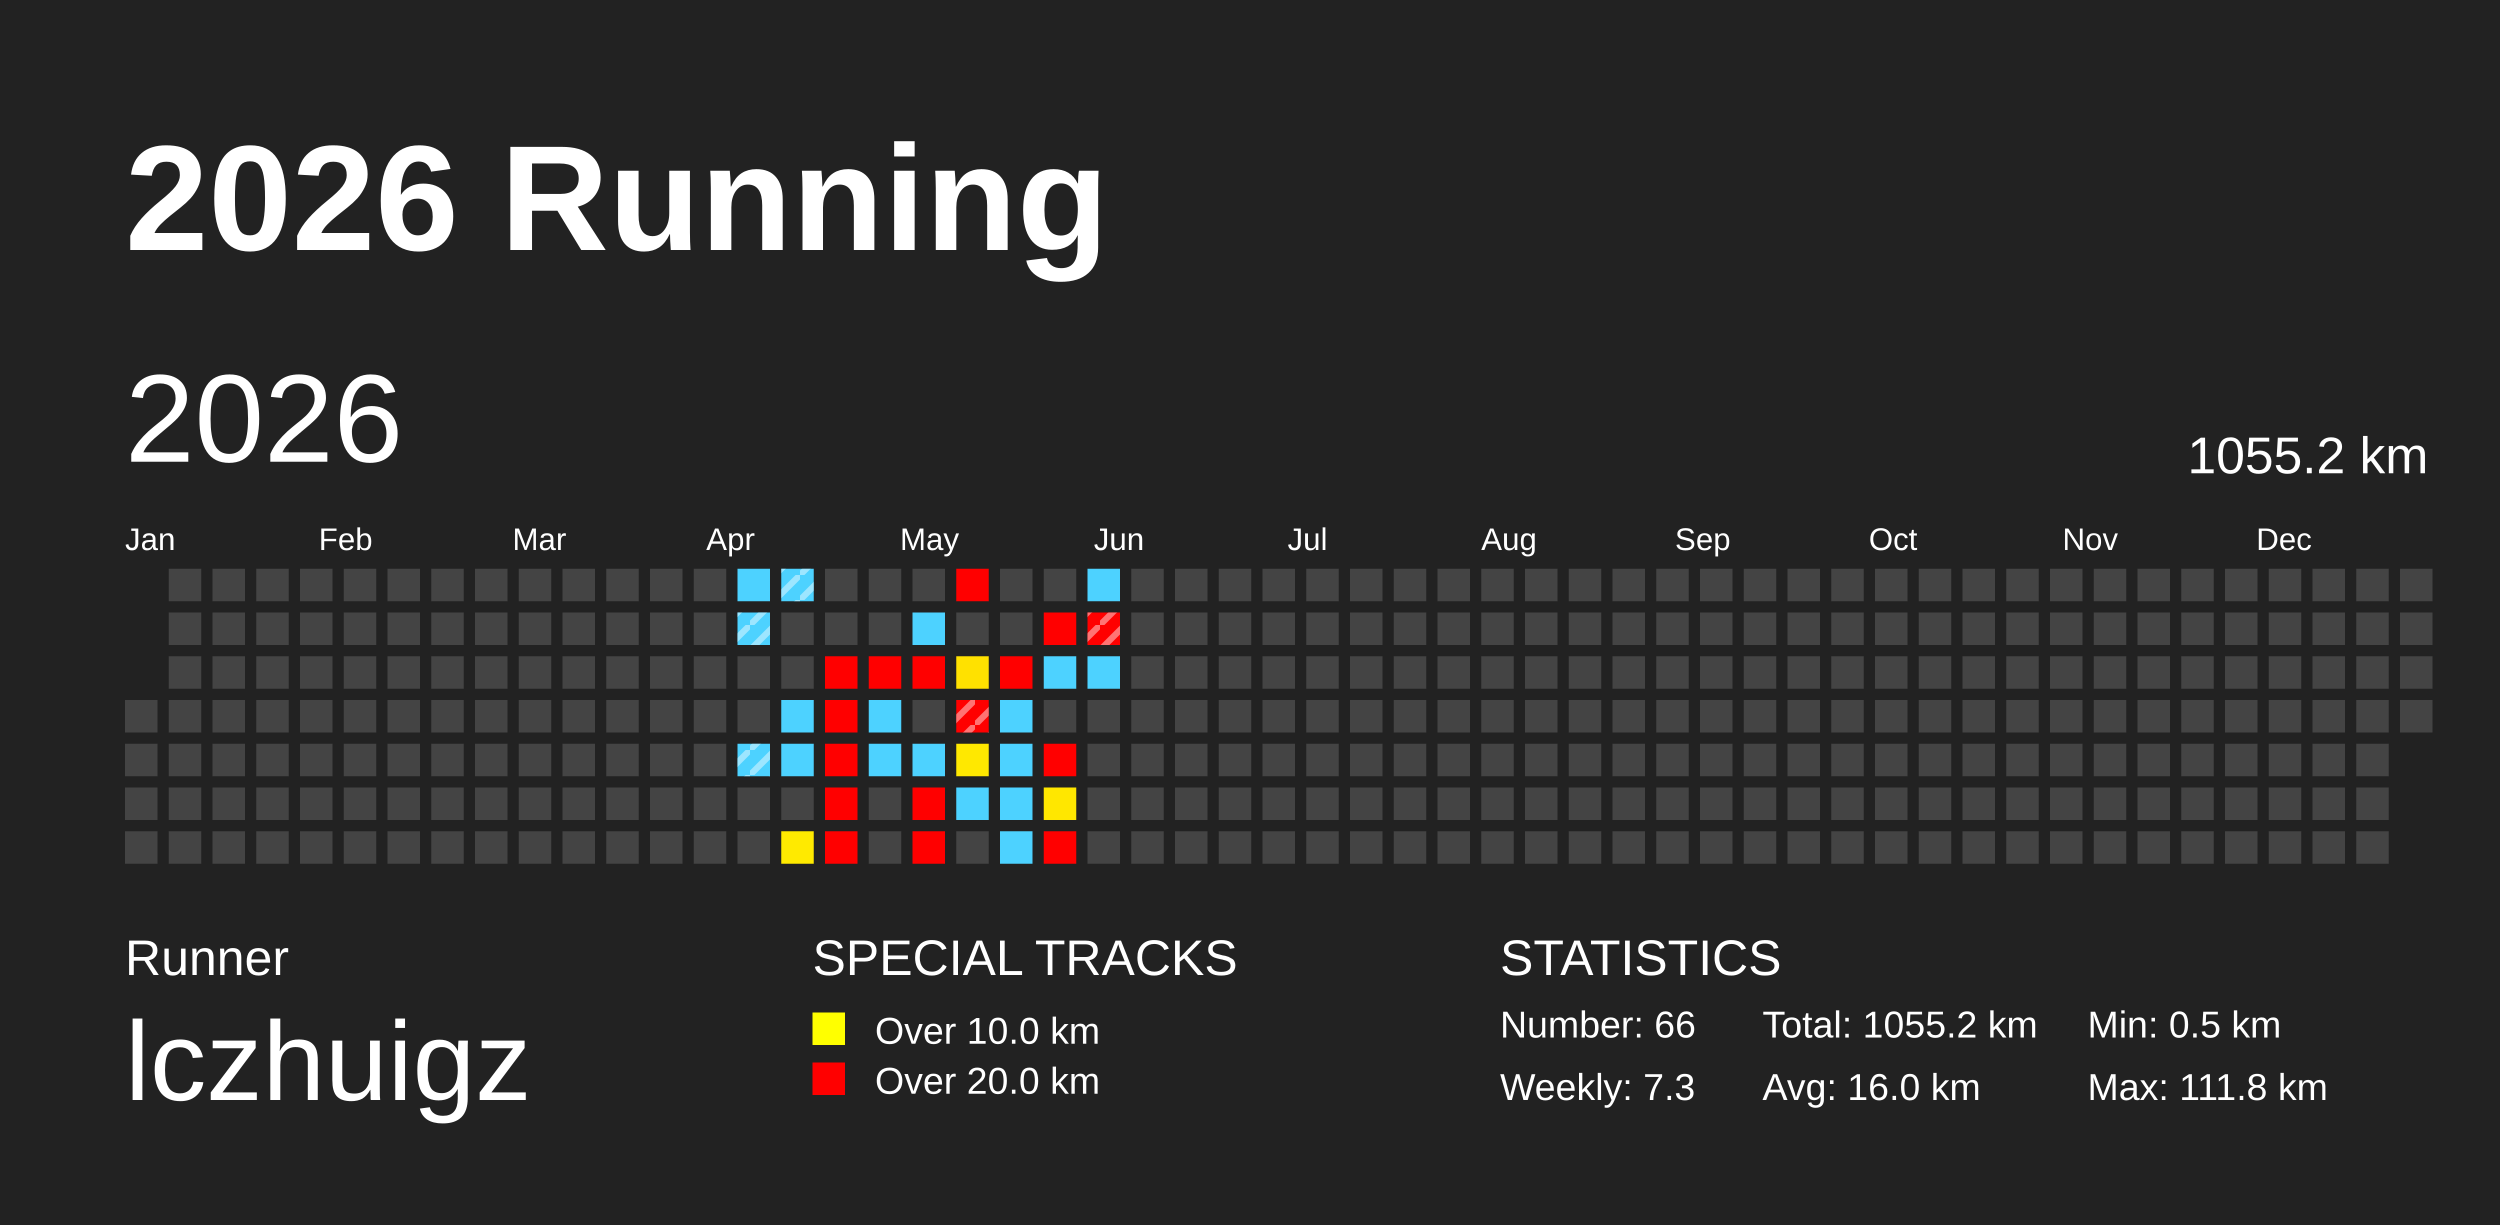
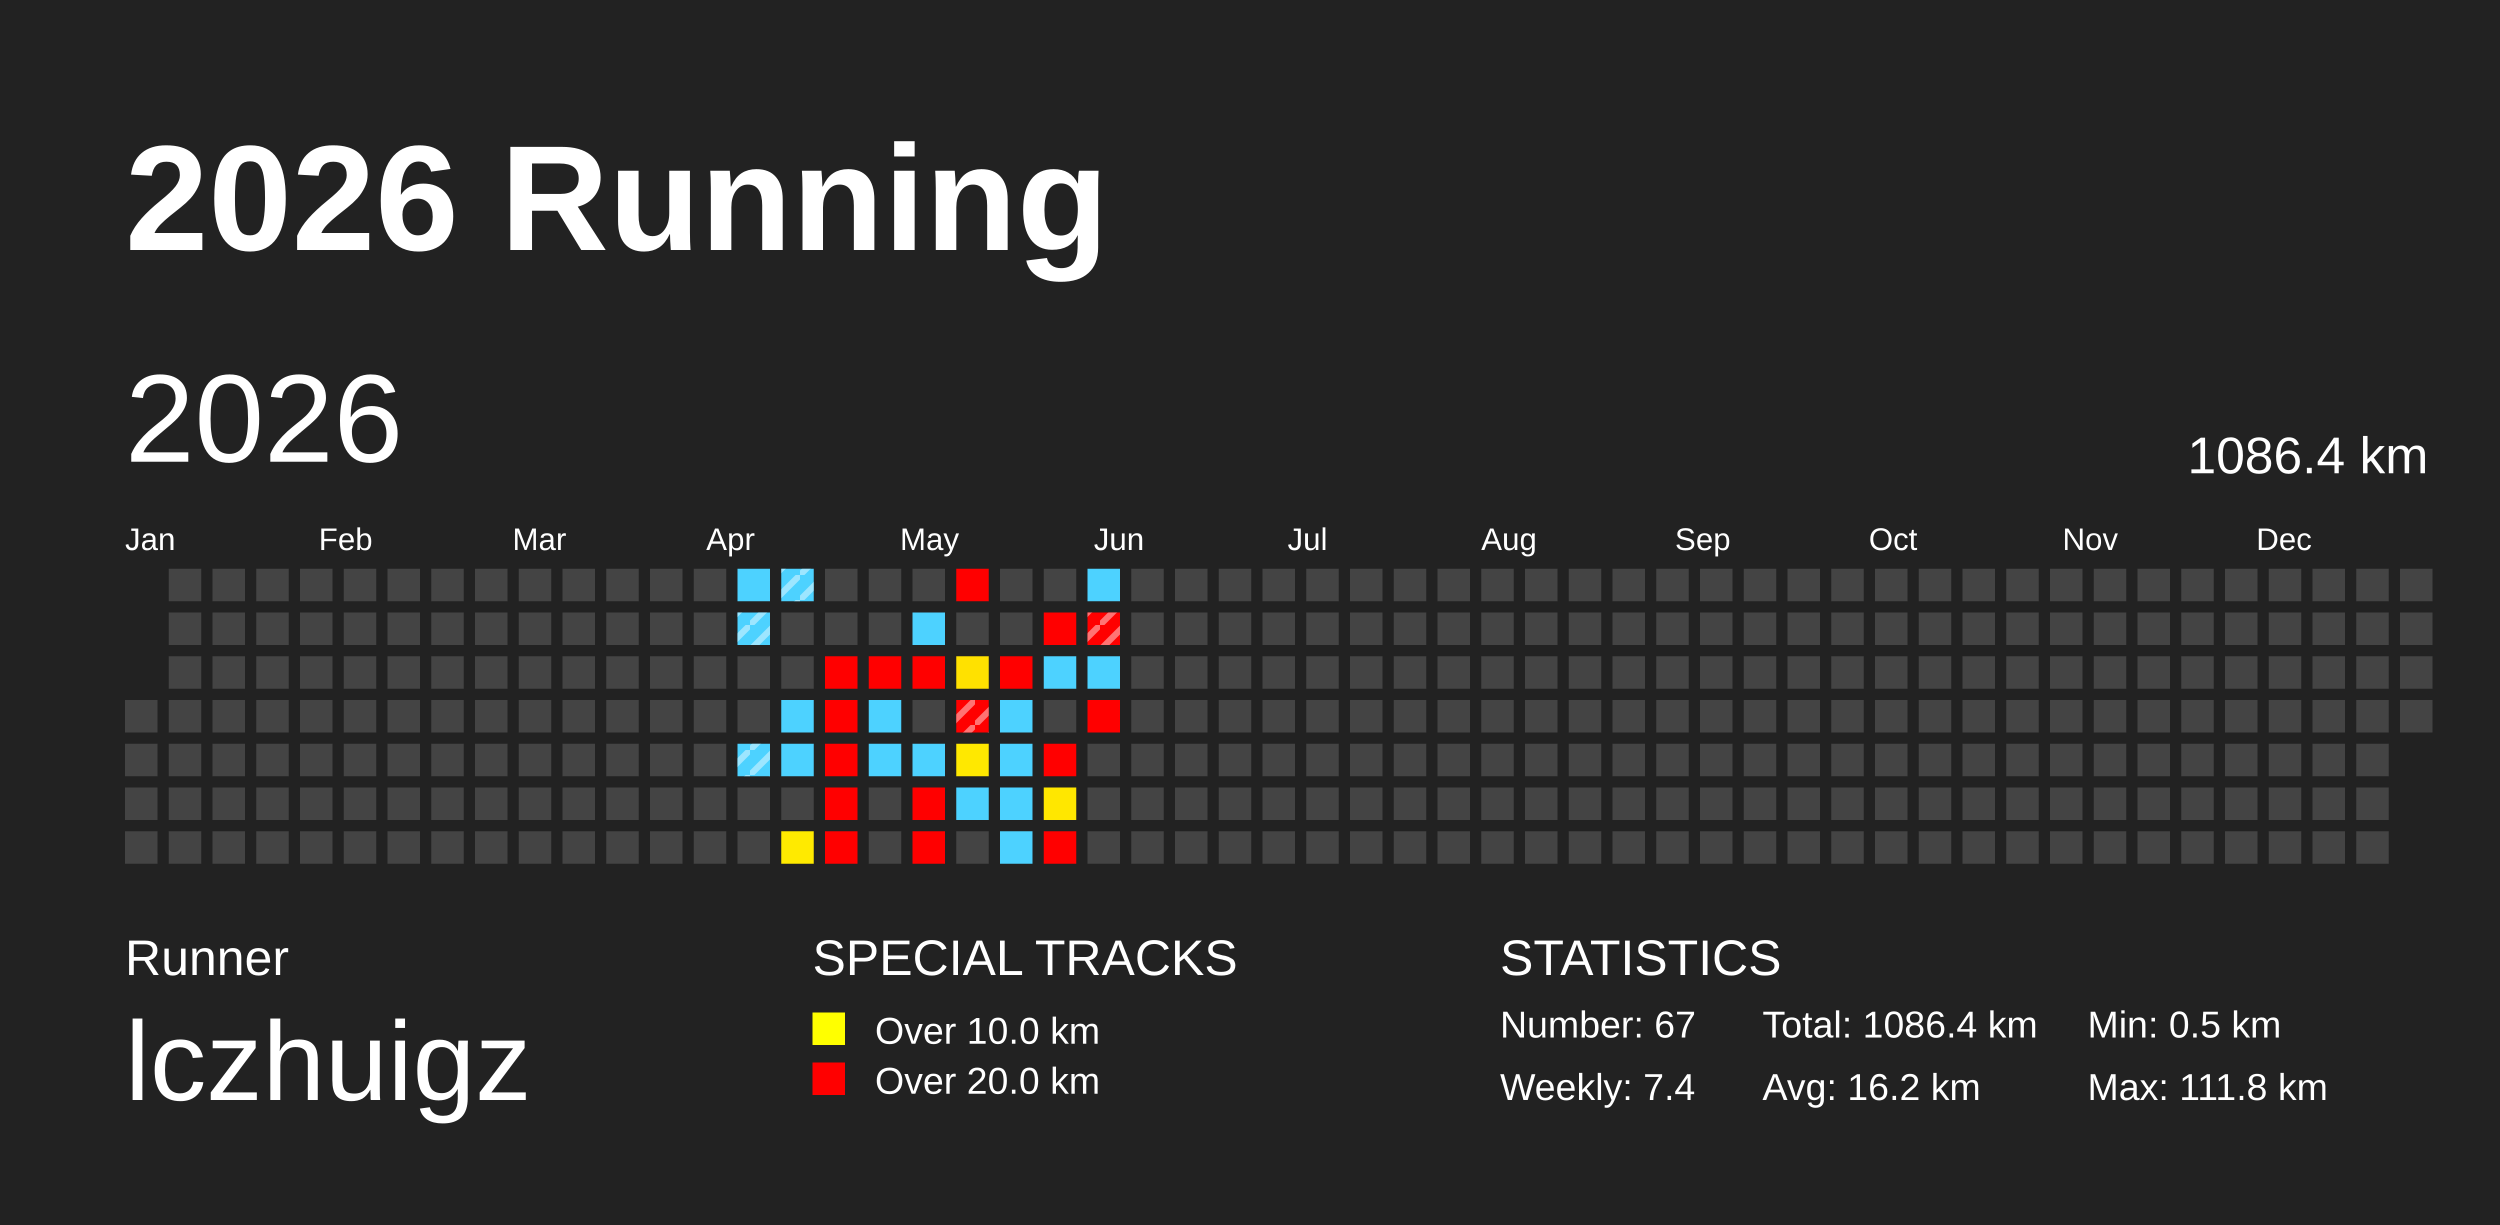
<svg xmlns="http://www.w3.org/2000/svg" baseProfile="full" height="98mm" version="1.1" viewBox="0,0,200,98" width="200mm">
  <defs>
    <pattern height="2" id="indoor-stripe" patternUnits="userSpaceOnUse" width="2">
      <line stroke="white" stroke-opacity="0.45" stroke-width="0.5" x1="0" x2="2" y1="2" y2="0" />
    </pattern>
  </defs>
  <rect fill="#222222" height="98" width="200" x="0" y="0" />
  <text fill="#FFFFFF" style="font-size:12px; font-family:Arial; font-weight:bold;" x="10" y="20">2026 Running</text>
  <text fill="#FFFFFF" style="font-size:4px; font-family:Arial" x="10" y="78">Runner</text>
  <text fill="#FFFFFF" style="font-size:9px; font-family:Arial" x="10" y="88">lczhuigz</text>
  <text fill="#FFFFFF" style="font-size:4px; font-family:Arial" x="65" y="78">SPECIAL TRACKS</text>
  <rect fill="yellow" height="2.6" width="2.6" x="65" y="81" />
  <text fill="#FFFFFF" style="font-size:3px; font-family:Arial" x="70" y="83.5">Over 10.0 km</text>
  <rect fill="red" height="2.6" width="2.6" x="65" y="85" />
  <text fill="#FFFFFF" style="font-size:3px; font-family:Arial" x="70" y="87.5">Over 20.0 km</text>
  <text fill="#FFFFFF" style="font-size:4px; font-family:Arial" x="120" y="78">STATISTICS</text>
-   <text fill="#FFFFFF" style="font-size:3px; font-family:Arial" x="120" y="83">Number: 66</text>
-   <text fill="#FFFFFF" style="font-size:3px; font-family:Arial" x="120" y="88">Weekly: 7.3</text>
-   <text fill="#FFFFFF" style="font-size:3px; font-family:Arial" x="141" y="83">Total: 1055.2 km</text>
-   <text fill="#FFFFFF" style="font-size:3px; font-family:Arial" x="141" y="88">Avg: 16.0 km</text>
+   <text fill="#FFFFFF" style="font-size:3px; font-family:Arial" x="120" y="83">Number: 67</text>
+   <text fill="#FFFFFF" style="font-size:3px; font-family:Arial" x="120" y="88">Weekly: 7.4</text>
+   <text fill="#FFFFFF" style="font-size:3px; font-family:Arial" x="141" y="83">Total: 1086.4 km</text>
+   <text fill="#FFFFFF" style="font-size:3px; font-family:Arial" x="141" y="88">Avg: 16.2 km</text>
  <text fill="#FFFFFF" style="font-size:3px; font-family:Arial" x="167" y="83">Min: 0.5 km</text>
  <text fill="#FFFFFF" style="font-size:3px; font-family:Arial" x="167" y="88">Max: 111.8 km</text>
  <text dominant-baseline="hanging" fill="#FFFFFF" style="font-size:10.0px; font-family:Arial;" x="10" y="30">2026</text>
-   <text dominant-baseline="hanging" fill="#FFFFFF" style="font-size:4.125px; font-family:Arial;" x="175" y="35">1055.2 km</text>
+   <text dominant-baseline="hanging" fill="#FFFFFF" style="font-size:4.125px; font-family:Arial;" x="175" y="35">1086.4 km</text>
  <text fill="#FFFFFF" style="font-size:2.5px; font-family:Arial" x="10.0" y="44">Jan</text>
  <text fill="#FFFFFF" style="font-size:2.5px; font-family:Arial" x="25.5" y="44">Feb</text>
  <text fill="#FFFFFF" style="font-size:2.5px; font-family:Arial" x="41.0" y="44">Mar</text>
  <text fill="#FFFFFF" style="font-size:2.5px; font-family:Arial" x="56.5" y="44">Apr</text>
  <text fill="#FFFFFF" style="font-size:2.5px; font-family:Arial" x="72.0" y="44">May</text>
  <text fill="#FFFFFF" style="font-size:2.5px; font-family:Arial" x="87.5" y="44">Jun</text>
  <text fill="#FFFFFF" style="font-size:2.5px; font-family:Arial" x="103.0" y="44">Jul</text>
  <text fill="#FFFFFF" style="font-size:2.5px; font-family:Arial" x="118.5" y="44">Aug</text>
  <text fill="#FFFFFF" style="font-size:2.5px; font-family:Arial" x="134.0" y="44">Sep</text>
  <text fill="#FFFFFF" style="font-size:2.5px; font-family:Arial" x="149.5" y="44">Oct</text>
  <text fill="#FFFFFF" style="font-size:2.5px; font-family:Arial" x="165.0" y="44">Nov</text>
  <text fill="#FFFFFF" style="font-size:2.5px; font-family:Arial" x="180.5" y="44">Dec</text>
  <rect fill="#444444" height="2.6" width="2.6" x="10.0" y="56.0" />
  <rect fill="#444444" height="2.6" width="2.6" x="10.0" y="59.5" />
  <rect fill="#444444" height="2.6" width="2.6" x="10.0" y="63.0" />
  <rect fill="#444444" height="2.6" width="2.6" x="10.0" y="66.5" />
  <rect fill="#444444" height="2.6" width="2.6" x="13.5" y="45.5" />
  <rect fill="#444444" height="2.6" width="2.6" x="13.5" y="49.0" />
  <rect fill="#444444" height="2.6" width="2.6" x="13.5" y="52.5" />
  <rect fill="#444444" height="2.6" width="2.6" x="13.5" y="56.0" />
  <rect fill="#444444" height="2.6" width="2.6" x="13.5" y="59.5" />
  <rect fill="#444444" height="2.6" width="2.6" x="13.5" y="63.0" />
  <rect fill="#444444" height="2.6" width="2.6" x="13.5" y="66.5" />
  <rect fill="#444444" height="2.6" width="2.6" x="17.0" y="45.5" />
  <rect fill="#444444" height="2.6" width="2.6" x="17.0" y="49.0" />
  <rect fill="#444444" height="2.6" width="2.6" x="17.0" y="52.5" />
  <rect fill="#444444" height="2.6" width="2.6" x="17.0" y="56.0" />
  <rect fill="#444444" height="2.6" width="2.6" x="17.0" y="59.5" />
  <rect fill="#444444" height="2.6" width="2.6" x="17.0" y="63.0" />
  <rect fill="#444444" height="2.6" width="2.6" x="17.0" y="66.5" />
  <rect fill="#444444" height="2.6" width="2.6" x="20.5" y="45.5" />
  <rect fill="#444444" height="2.6" width="2.6" x="20.5" y="49.0" />
  <rect fill="#444444" height="2.6" width="2.6" x="20.5" y="52.5" />
  <rect fill="#444444" height="2.6" width="2.6" x="20.5" y="56.0" />
  <rect fill="#444444" height="2.6" width="2.6" x="20.5" y="59.5" />
  <rect fill="#444444" height="2.6" width="2.6" x="20.5" y="63.0" />
  <rect fill="#444444" height="2.6" width="2.6" x="20.5" y="66.5" />
  <rect fill="#444444" height="2.6" width="2.6" x="24.0" y="45.5" />
  <rect fill="#444444" height="2.6" width="2.6" x="24.0" y="49.0" />
  <rect fill="#444444" height="2.6" width="2.6" x="24.0" y="52.5" />
  <rect fill="#444444" height="2.6" width="2.6" x="24.0" y="56.0" />
  <rect fill="#444444" height="2.6" width="2.6" x="24.0" y="59.5" />
  <rect fill="#444444" height="2.6" width="2.6" x="24.0" y="63.0" />
  <rect fill="#444444" height="2.6" width="2.6" x="24.0" y="66.5" />
  <rect fill="#444444" height="2.6" width="2.6" x="27.5" y="45.5" />
  <rect fill="#444444" height="2.6" width="2.6" x="27.5" y="49.0" />
  <rect fill="#444444" height="2.6" width="2.6" x="27.5" y="52.5" />
  <rect fill="#444444" height="2.6" width="2.6" x="27.5" y="56.0" />
  <rect fill="#444444" height="2.6" width="2.6" x="27.5" y="59.5" />
  <rect fill="#444444" height="2.6" width="2.6" x="27.5" y="63.0" />
  <rect fill="#444444" height="2.6" width="2.6" x="27.5" y="66.5" />
  <rect fill="#444444" height="2.6" width="2.6" x="31.0" y="45.5" />
  <rect fill="#444444" height="2.6" width="2.6" x="31.0" y="49.0" />
  <rect fill="#444444" height="2.6" width="2.6" x="31.0" y="52.5" />
  <rect fill="#444444" height="2.6" width="2.6" x="31.0" y="56.0" />
  <rect fill="#444444" height="2.6" width="2.6" x="31.0" y="59.5" />
  <rect fill="#444444" height="2.6" width="2.6" x="31.0" y="63.0" />
  <rect fill="#444444" height="2.6" width="2.6" x="31.0" y="66.5" />
  <rect fill="#444444" height="2.6" width="2.6" x="34.5" y="45.5" />
  <rect fill="#444444" height="2.6" width="2.6" x="34.5" y="49.0" />
  <rect fill="#444444" height="2.6" width="2.6" x="34.5" y="52.5" />
  <rect fill="#444444" height="2.6" width="2.6" x="34.5" y="56.0" />
  <rect fill="#444444" height="2.6" width="2.6" x="34.5" y="59.5" />
  <rect fill="#444444" height="2.6" width="2.6" x="34.5" y="63.0" />
  <rect fill="#444444" height="2.6" width="2.6" x="34.5" y="66.5" />
  <rect fill="#444444" height="2.6" width="2.6" x="38.0" y="45.5" />
  <rect fill="#444444" height="2.6" width="2.6" x="38.0" y="49.0" />
  <rect fill="#444444" height="2.6" width="2.6" x="38.0" y="52.5" />
  <rect fill="#444444" height="2.6" width="2.6" x="38.0" y="56.0" />
  <rect fill="#444444" height="2.6" width="2.6" x="38.0" y="59.5" />
  <rect fill="#444444" height="2.6" width="2.6" x="38.0" y="63.0" />
  <rect fill="#444444" height="2.6" width="2.6" x="38.0" y="66.5" />
  <rect fill="#444444" height="2.6" width="2.6" x="41.5" y="45.5" />
  <rect fill="#444444" height="2.6" width="2.6" x="41.5" y="49.0" />
  <rect fill="#444444" height="2.6" width="2.6" x="41.5" y="52.5" />
  <rect fill="#444444" height="2.6" width="2.6" x="41.5" y="56.0" />
  <rect fill="#444444" height="2.6" width="2.6" x="41.5" y="59.5" />
  <rect fill="#444444" height="2.6" width="2.6" x="41.5" y="63.0" />
  <rect fill="#444444" height="2.6" width="2.6" x="41.5" y="66.5" />
  <rect fill="#444444" height="2.6" width="2.6" x="45.0" y="45.5" />
  <rect fill="#444444" height="2.6" width="2.6" x="45.0" y="49.0" />
  <rect fill="#444444" height="2.6" width="2.6" x="45.0" y="52.5" />
  <rect fill="#444444" height="2.6" width="2.6" x="45.0" y="56.0" />
  <rect fill="#444444" height="2.6" width="2.6" x="45.0" y="59.5" />
  <rect fill="#444444" height="2.6" width="2.6" x="45.0" y="63.0" />
  <rect fill="#444444" height="2.6" width="2.6" x="45.0" y="66.5" />
  <rect fill="#444444" height="2.6" width="2.6" x="48.5" y="45.5" />
  <rect fill="#444444" height="2.6" width="2.6" x="48.5" y="49.0" />
  <rect fill="#444444" height="2.6" width="2.6" x="48.5" y="52.5" />
  <rect fill="#444444" height="2.6" width="2.6" x="48.5" y="56.0" />
  <rect fill="#444444" height="2.6" width="2.6" x="48.5" y="59.5" />
  <rect fill="#444444" height="2.6" width="2.6" x="48.5" y="63.0" />
  <rect fill="#444444" height="2.6" width="2.6" x="48.5" y="66.5" />
  <rect fill="#444444" height="2.6" width="2.6" x="52.0" y="45.5" />
  <rect fill="#444444" height="2.6" width="2.6" x="52.0" y="49.0" />
  <rect fill="#444444" height="2.6" width="2.6" x="52.0" y="52.5" />
  <rect fill="#444444" height="2.6" width="2.6" x="52.0" y="56.0" />
  <rect fill="#444444" height="2.6" width="2.6" x="52.0" y="59.5" />
  <rect fill="#444444" height="2.6" width="2.6" x="52.0" y="63.0" />
  <rect fill="#444444" height="2.6" width="2.6" x="52.0" y="66.5" />
  <rect fill="#444444" height="2.6" width="2.6" x="55.5" y="45.5" />
  <rect fill="#444444" height="2.6" width="2.6" x="55.5" y="49.0" />
  <rect fill="#444444" height="2.6" width="2.6" x="55.5" y="52.5" />
  <rect fill="#444444" height="2.6" width="2.6" x="55.5" y="56.0" />
  <rect fill="#444444" height="2.6" width="2.6" x="55.5" y="59.5" />
  <rect fill="#444444" height="2.6" width="2.6" x="55.5" y="63.0" />
  <rect fill="#444444" height="2.6" width="2.6" x="55.5" y="66.5" />
  <rect fill="#4dd2ff" height="2.6" width="2.6" x="59.0" y="45.5" />
  <rect fill="#4dd2ff" height="2.6" width="2.6" x="59.0" y="49.0" />
  <rect fill="url(#indoor-stripe)" height="2.6" style="pointer-events: none;" width="2.6" x="59.0" y="49.0" />
  <rect fill="#444444" height="2.6" width="2.6" x="59.0" y="52.5" />
  <rect fill="#444444" height="2.6" width="2.6" x="59.0" y="56.0" />
  <rect fill="#4dd2ff" height="2.6" width="2.6" x="59.0" y="59.5" />
  <rect fill="url(#indoor-stripe)" height="2.6" style="pointer-events: none;" width="2.6" x="59.0" y="59.5" />
  <rect fill="#444444" height="2.6" width="2.6" x="59.0" y="63.0" />
  <rect fill="#444444" height="2.6" width="2.6" x="59.0" y="66.5" />
  <rect fill="#4dd2ff" height="2.6" width="2.6" x="62.5" y="45.5" />
  <rect fill="url(#indoor-stripe)" height="2.6" style="pointer-events: none;" width="2.6" x="62.5" y="45.5" />
  <rect fill="#444444" height="2.6" width="2.6" x="62.5" y="49.0" />
  <rect fill="#444444" height="2.6" width="2.6" x="62.5" y="52.5" />
  <rect fill="#4dd2ff" height="2.6" width="2.6" x="62.5" y="56.0" />
  <rect fill="#4dd2ff" height="2.6" width="2.6" x="62.5" y="59.5" />
  <rect fill="#444444" height="2.6" width="2.6" x="62.5" y="63.0" />
  <rect fill="#ffea00" height="2.6" width="2.6" x="62.5" y="66.5" />
  <rect fill="#444444" height="2.6" width="2.6" x="66.0" y="45.5" />
  <rect fill="#444444" height="2.6" width="2.6" x="66.0" y="49.0" />
  <rect fill="red" height="2.6" width="2.6" x="66.0" y="52.5" />
  <rect fill="red" height="2.6" width="2.6" x="66.0" y="56.0" />
  <rect fill="red" height="2.6" width="2.6" x="66.0" y="59.5" />
  <rect fill="red" height="2.6" width="2.6" x="66.0" y="63.0" />
  <rect fill="red" height="2.6" width="2.6" x="66.0" y="66.5" />
  <rect fill="#444444" height="2.6" width="2.6" x="69.5" y="45.5" />
  <rect fill="#444444" height="2.6" width="2.6" x="69.5" y="49.0" />
  <rect fill="red" height="2.6" width="2.6" x="69.5" y="52.5" />
  <rect fill="#4dd2ff" height="2.6" width="2.6" x="69.5" y="56.0" />
  <rect fill="#4dd2ff" height="2.6" width="2.6" x="69.5" y="59.5" />
  <rect fill="#444444" height="2.6" width="2.6" x="69.5" y="63.0" />
  <rect fill="#444444" height="2.6" width="2.6" x="69.5" y="66.5" />
  <rect fill="#444444" height="2.6" width="2.6" x="73.0" y="45.5" />
  <rect fill="#4dd2ff" height="2.6" width="2.6" x="73.0" y="49.0" />
  <rect fill="red" height="2.6" width="2.6" x="73.0" y="52.5" />
  <rect fill="#444444" height="2.6" width="2.6" x="73.0" y="56.0" />
  <rect fill="#4dd2ff" height="2.6" width="2.6" x="73.0" y="59.5" />
  <rect fill="red" height="2.6" width="2.6" x="73.0" y="63.0" />
  <rect fill="red" height="2.6" width="2.6" x="73.0" y="66.5" />
  <rect fill="red" height="2.6" width="2.6" x="76.5" y="45.5" />
  <rect fill="#444444" height="2.6" width="2.6" x="76.5" y="49.0" />
  <rect fill="#ffe100" height="2.6" width="2.6" x="76.5" y="52.5" />
  <rect fill="red" height="2.6" width="2.6" x="76.5" y="56.0" />
  <rect fill="url(#indoor-stripe)" height="2.6" style="pointer-events: none;" width="2.6" x="76.5" y="56.0" />
  <rect fill="#ffe800" height="2.6" width="2.6" x="76.5" y="59.5" />
  <rect fill="#4dd2ff" height="2.6" width="2.6" x="76.5" y="63.0" />
  <rect fill="#444444" height="2.6" width="2.6" x="76.5" y="66.5" />
  <rect fill="#444444" height="2.6" width="2.6" x="80.0" y="45.5" />
  <rect fill="#444444" height="2.6" width="2.6" x="80.0" y="49.0" />
  <rect fill="red" height="2.6" width="2.6" x="80.0" y="52.5" />
  <rect fill="#4dd2ff" height="2.6" width="2.6" x="80.0" y="56.0" />
  <rect fill="#4dd2ff" height="2.6" width="2.6" x="80.0" y="59.5" />
  <rect fill="#4dd2ff" height="2.6" width="2.6" x="80.0" y="63.0" />
  <rect fill="#4dd2ff" height="2.6" width="2.6" x="80.0" y="66.5" />
  <rect fill="#444444" height="2.6" width="2.6" x="83.5" y="45.5" />
  <rect fill="red" height="2.6" width="2.6" x="83.5" y="49.0" />
  <rect fill="#4dd2ff" height="2.6" width="2.6" x="83.5" y="52.5" />
  <rect fill="#444444" height="2.6" width="2.6" x="83.5" y="56.0" />
  <rect fill="red" height="2.6" width="2.6" x="83.5" y="59.5" />
  <rect fill="#ffe700" height="2.6" width="2.6" x="83.5" y="63.0" />
  <rect fill="red" height="2.6" width="2.6" x="83.5" y="66.5" />
  <rect fill="#4dd2ff" height="2.6" width="2.6" x="87.0" y="45.5" />
  <rect fill="red" height="2.6" width="2.6" x="87.0" y="49.0" />
  <rect fill="url(#indoor-stripe)" height="2.6" style="pointer-events: none;" width="2.6" x="87.0" y="49.0" />
  <rect fill="#4dd2ff" height="2.6" width="2.6" x="87.0" y="52.5" />
-   <rect fill="#444444" height="2.6" width="2.6" x="87.0" y="56.0" />
+   <rect fill="red" height="2.6" width="2.6" x="87.0" y="56.0" />
  <rect fill="#444444" height="2.6" width="2.6" x="87.0" y="59.5" />
  <rect fill="#444444" height="2.6" width="2.6" x="87.0" y="63.0" />
  <rect fill="#444444" height="2.6" width="2.6" x="87.0" y="66.5" />
  <rect fill="#444444" height="2.6" width="2.6" x="90.5" y="45.5" />
  <rect fill="#444444" height="2.6" width="2.6" x="90.5" y="49.0" />
  <rect fill="#444444" height="2.6" width="2.6" x="90.5" y="52.5" />
  <rect fill="#444444" height="2.6" width="2.6" x="90.5" y="56.0" />
  <rect fill="#444444" height="2.6" width="2.6" x="90.5" y="59.5" />
  <rect fill="#444444" height="2.6" width="2.6" x="90.5" y="63.0" />
  <rect fill="#444444" height="2.6" width="2.6" x="90.5" y="66.5" />
  <rect fill="#444444" height="2.6" width="2.6" x="94.0" y="45.5" />
  <rect fill="#444444" height="2.6" width="2.6" x="94.0" y="49.0" />
  <rect fill="#444444" height="2.6" width="2.6" x="94.0" y="52.5" />
  <rect fill="#444444" height="2.6" width="2.6" x="94.0" y="56.0" />
  <rect fill="#444444" height="2.6" width="2.6" x="94.0" y="59.5" />
  <rect fill="#444444" height="2.6" width="2.6" x="94.0" y="63.0" />
  <rect fill="#444444" height="2.6" width="2.6" x="94.0" y="66.5" />
  <rect fill="#444444" height="2.6" width="2.6" x="97.5" y="45.5" />
  <rect fill="#444444" height="2.6" width="2.6" x="97.5" y="49.0" />
  <rect fill="#444444" height="2.6" width="2.6" x="97.5" y="52.5" />
  <rect fill="#444444" height="2.6" width="2.6" x="97.5" y="56.0" />
  <rect fill="#444444" height="2.6" width="2.6" x="97.5" y="59.5" />
  <rect fill="#444444" height="2.6" width="2.6" x="97.5" y="63.0" />
  <rect fill="#444444" height="2.6" width="2.6" x="97.5" y="66.5" />
  <rect fill="#444444" height="2.6" width="2.6" x="101.0" y="45.5" />
  <rect fill="#444444" height="2.6" width="2.6" x="101.0" y="49.0" />
  <rect fill="#444444" height="2.6" width="2.6" x="101.0" y="52.5" />
  <rect fill="#444444" height="2.6" width="2.6" x="101.0" y="56.0" />
  <rect fill="#444444" height="2.6" width="2.6" x="101.0" y="59.5" />
  <rect fill="#444444" height="2.6" width="2.6" x="101.0" y="63.0" />
  <rect fill="#444444" height="2.6" width="2.6" x="101.0" y="66.5" />
  <rect fill="#444444" height="2.6" width="2.6" x="104.5" y="45.5" />
  <rect fill="#444444" height="2.6" width="2.6" x="104.5" y="49.0" />
  <rect fill="#444444" height="2.6" width="2.6" x="104.5" y="52.5" />
  <rect fill="#444444" height="2.6" width="2.6" x="104.5" y="56.0" />
  <rect fill="#444444" height="2.6" width="2.6" x="104.5" y="59.5" />
  <rect fill="#444444" height="2.6" width="2.6" x="104.5" y="63.0" />
  <rect fill="#444444" height="2.6" width="2.6" x="104.5" y="66.5" />
  <rect fill="#444444" height="2.6" width="2.6" x="108.0" y="45.5" />
  <rect fill="#444444" height="2.6" width="2.6" x="108.0" y="49.0" />
  <rect fill="#444444" height="2.6" width="2.6" x="108.0" y="52.5" />
  <rect fill="#444444" height="2.6" width="2.6" x="108.0" y="56.0" />
  <rect fill="#444444" height="2.6" width="2.6" x="108.0" y="59.5" />
  <rect fill="#444444" height="2.6" width="2.6" x="108.0" y="63.0" />
  <rect fill="#444444" height="2.6" width="2.6" x="108.0" y="66.5" />
  <rect fill="#444444" height="2.6" width="2.6" x="111.5" y="45.5" />
  <rect fill="#444444" height="2.6" width="2.6" x="111.5" y="49.0" />
  <rect fill="#444444" height="2.6" width="2.6" x="111.5" y="52.5" />
  <rect fill="#444444" height="2.6" width="2.6" x="111.5" y="56.0" />
  <rect fill="#444444" height="2.6" width="2.6" x="111.5" y="59.5" />
  <rect fill="#444444" height="2.6" width="2.6" x="111.5" y="63.0" />
  <rect fill="#444444" height="2.6" width="2.6" x="111.5" y="66.5" />
  <rect fill="#444444" height="2.6" width="2.6" x="115.0" y="45.5" />
  <rect fill="#444444" height="2.6" width="2.6" x="115.0" y="49.0" />
  <rect fill="#444444" height="2.6" width="2.6" x="115.0" y="52.5" />
  <rect fill="#444444" height="2.6" width="2.6" x="115.0" y="56.0" />
  <rect fill="#444444" height="2.6" width="2.6" x="115.0" y="59.5" />
  <rect fill="#444444" height="2.6" width="2.6" x="115.0" y="63.0" />
  <rect fill="#444444" height="2.6" width="2.6" x="115.0" y="66.5" />
  <rect fill="#444444" height="2.6" width="2.6" x="118.5" y="45.5" />
  <rect fill="#444444" height="2.6" width="2.6" x="118.5" y="49.0" />
  <rect fill="#444444" height="2.6" width="2.6" x="118.5" y="52.5" />
  <rect fill="#444444" height="2.6" width="2.6" x="118.5" y="56.0" />
  <rect fill="#444444" height="2.6" width="2.6" x="118.5" y="59.5" />
  <rect fill="#444444" height="2.6" width="2.6" x="118.5" y="63.0" />
  <rect fill="#444444" height="2.6" width="2.6" x="118.5" y="66.5" />
  <rect fill="#444444" height="2.6" width="2.6" x="122.0" y="45.5" />
  <rect fill="#444444" height="2.6" width="2.6" x="122.0" y="49.0" />
  <rect fill="#444444" height="2.6" width="2.6" x="122.0" y="52.5" />
  <rect fill="#444444" height="2.6" width="2.6" x="122.0" y="56.0" />
  <rect fill="#444444" height="2.6" width="2.6" x="122.0" y="59.5" />
  <rect fill="#444444" height="2.6" width="2.6" x="122.0" y="63.0" />
  <rect fill="#444444" height="2.6" width="2.6" x="122.0" y="66.5" />
  <rect fill="#444444" height="2.6" width="2.6" x="125.5" y="45.5" />
  <rect fill="#444444" height="2.6" width="2.6" x="125.5" y="49.0" />
  <rect fill="#444444" height="2.6" width="2.6" x="125.5" y="52.5" />
  <rect fill="#444444" height="2.6" width="2.6" x="125.5" y="56.0" />
  <rect fill="#444444" height="2.6" width="2.6" x="125.5" y="59.5" />
  <rect fill="#444444" height="2.6" width="2.6" x="125.5" y="63.0" />
  <rect fill="#444444" height="2.6" width="2.6" x="125.5" y="66.5" />
  <rect fill="#444444" height="2.6" width="2.6" x="129.0" y="45.5" />
  <rect fill="#444444" height="2.6" width="2.6" x="129.0" y="49.0" />
  <rect fill="#444444" height="2.6" width="2.6" x="129.0" y="52.5" />
  <rect fill="#444444" height="2.6" width="2.6" x="129.0" y="56.0" />
  <rect fill="#444444" height="2.6" width="2.6" x="129.0" y="59.5" />
  <rect fill="#444444" height="2.6" width="2.6" x="129.0" y="63.0" />
  <rect fill="#444444" height="2.6" width="2.6" x="129.0" y="66.5" />
  <rect fill="#444444" height="2.6" width="2.6" x="132.5" y="45.5" />
  <rect fill="#444444" height="2.6" width="2.6" x="132.5" y="49.0" />
  <rect fill="#444444" height="2.6" width="2.6" x="132.5" y="52.5" />
  <rect fill="#444444" height="2.6" width="2.6" x="132.5" y="56.0" />
  <rect fill="#444444" height="2.6" width="2.6" x="132.5" y="59.5" />
  <rect fill="#444444" height="2.6" width="2.6" x="132.5" y="63.0" />
  <rect fill="#444444" height="2.6" width="2.6" x="132.5" y="66.5" />
  <rect fill="#444444" height="2.6" width="2.6" x="136.0" y="45.5" />
  <rect fill="#444444" height="2.6" width="2.6" x="136.0" y="49.0" />
  <rect fill="#444444" height="2.6" width="2.6" x="136.0" y="52.5" />
  <rect fill="#444444" height="2.6" width="2.6" x="136.0" y="56.0" />
  <rect fill="#444444" height="2.6" width="2.6" x="136.0" y="59.5" />
  <rect fill="#444444" height="2.6" width="2.6" x="136.0" y="63.0" />
  <rect fill="#444444" height="2.6" width="2.6" x="136.0" y="66.5" />
  <rect fill="#444444" height="2.6" width="2.6" x="139.5" y="45.5" />
  <rect fill="#444444" height="2.6" width="2.6" x="139.5" y="49.0" />
  <rect fill="#444444" height="2.6" width="2.6" x="139.5" y="52.5" />
  <rect fill="#444444" height="2.6" width="2.6" x="139.5" y="56.0" />
  <rect fill="#444444" height="2.6" width="2.6" x="139.5" y="59.5" />
  <rect fill="#444444" height="2.6" width="2.6" x="139.5" y="63.0" />
  <rect fill="#444444" height="2.6" width="2.6" x="139.5" y="66.5" />
  <rect fill="#444444" height="2.6" width="2.6" x="143.0" y="45.5" />
  <rect fill="#444444" height="2.6" width="2.6" x="143.0" y="49.0" />
  <rect fill="#444444" height="2.6" width="2.6" x="143.0" y="52.5" />
  <rect fill="#444444" height="2.6" width="2.6" x="143.0" y="56.0" />
  <rect fill="#444444" height="2.6" width="2.6" x="143.0" y="59.5" />
  <rect fill="#444444" height="2.6" width="2.6" x="143.0" y="63.0" />
  <rect fill="#444444" height="2.6" width="2.6" x="143.0" y="66.5" />
  <rect fill="#444444" height="2.6" width="2.6" x="146.5" y="45.5" />
  <rect fill="#444444" height="2.6" width="2.6" x="146.5" y="49.0" />
  <rect fill="#444444" height="2.6" width="2.6" x="146.5" y="52.5" />
  <rect fill="#444444" height="2.6" width="2.6" x="146.5" y="56.0" />
  <rect fill="#444444" height="2.6" width="2.6" x="146.5" y="59.5" />
  <rect fill="#444444" height="2.6" width="2.6" x="146.5" y="63.0" />
  <rect fill="#444444" height="2.6" width="2.6" x="146.5" y="66.5" />
  <rect fill="#444444" height="2.6" width="2.6" x="150.0" y="45.5" />
  <rect fill="#444444" height="2.6" width="2.6" x="150.0" y="49.0" />
  <rect fill="#444444" height="2.6" width="2.6" x="150.0" y="52.5" />
  <rect fill="#444444" height="2.6" width="2.6" x="150.0" y="56.0" />
  <rect fill="#444444" height="2.6" width="2.6" x="150.0" y="59.5" />
  <rect fill="#444444" height="2.6" width="2.6" x="150.0" y="63.0" />
  <rect fill="#444444" height="2.6" width="2.6" x="150.0" y="66.5" />
  <rect fill="#444444" height="2.6" width="2.6" x="153.5" y="45.5" />
  <rect fill="#444444" height="2.6" width="2.6" x="153.5" y="49.0" />
  <rect fill="#444444" height="2.6" width="2.6" x="153.5" y="52.5" />
  <rect fill="#444444" height="2.6" width="2.6" x="153.5" y="56.0" />
  <rect fill="#444444" height="2.6" width="2.6" x="153.5" y="59.5" />
  <rect fill="#444444" height="2.6" width="2.6" x="153.5" y="63.0" />
  <rect fill="#444444" height="2.6" width="2.6" x="153.5" y="66.5" />
  <rect fill="#444444" height="2.6" width="2.6" x="157.0" y="45.5" />
  <rect fill="#444444" height="2.6" width="2.6" x="157.0" y="49.0" />
  <rect fill="#444444" height="2.6" width="2.6" x="157.0" y="52.5" />
  <rect fill="#444444" height="2.6" width="2.6" x="157.0" y="56.0" />
  <rect fill="#444444" height="2.6" width="2.6" x="157.0" y="59.5" />
  <rect fill="#444444" height="2.6" width="2.6" x="157.0" y="63.0" />
  <rect fill="#444444" height="2.6" width="2.6" x="157.0" y="66.5" />
  <rect fill="#444444" height="2.6" width="2.6" x="160.5" y="45.5" />
  <rect fill="#444444" height="2.6" width="2.6" x="160.5" y="49.0" />
  <rect fill="#444444" height="2.6" width="2.6" x="160.5" y="52.5" />
  <rect fill="#444444" height="2.6" width="2.6" x="160.5" y="56.0" />
  <rect fill="#444444" height="2.6" width="2.6" x="160.5" y="59.5" />
  <rect fill="#444444" height="2.6" width="2.6" x="160.5" y="63.0" />
  <rect fill="#444444" height="2.6" width="2.6" x="160.5" y="66.5" />
  <rect fill="#444444" height="2.6" width="2.6" x="164.0" y="45.5" />
  <rect fill="#444444" height="2.6" width="2.6" x="164.0" y="49.0" />
  <rect fill="#444444" height="2.6" width="2.6" x="164.0" y="52.5" />
  <rect fill="#444444" height="2.6" width="2.6" x="164.0" y="56.0" />
  <rect fill="#444444" height="2.6" width="2.6" x="164.0" y="59.5" />
  <rect fill="#444444" height="2.6" width="2.6" x="164.0" y="63.0" />
  <rect fill="#444444" height="2.6" width="2.6" x="164.0" y="66.5" />
  <rect fill="#444444" height="2.6" width="2.6" x="167.5" y="45.5" />
  <rect fill="#444444" height="2.6" width="2.6" x="167.5" y="49.0" />
  <rect fill="#444444" height="2.6" width="2.6" x="167.5" y="52.5" />
  <rect fill="#444444" height="2.6" width="2.6" x="167.5" y="56.0" />
  <rect fill="#444444" height="2.6" width="2.6" x="167.5" y="59.5" />
  <rect fill="#444444" height="2.6" width="2.6" x="167.5" y="63.0" />
  <rect fill="#444444" height="2.6" width="2.6" x="167.5" y="66.5" />
  <rect fill="#444444" height="2.6" width="2.6" x="171.0" y="45.5" />
  <rect fill="#444444" height="2.6" width="2.6" x="171.0" y="49.0" />
  <rect fill="#444444" height="2.6" width="2.6" x="171.0" y="52.5" />
  <rect fill="#444444" height="2.6" width="2.6" x="171.0" y="56.0" />
  <rect fill="#444444" height="2.6" width="2.6" x="171.0" y="59.5" />
  <rect fill="#444444" height="2.6" width="2.6" x="171.0" y="63.0" />
  <rect fill="#444444" height="2.6" width="2.6" x="171.0" y="66.5" />
  <rect fill="#444444" height="2.6" width="2.6" x="174.5" y="45.5" />
  <rect fill="#444444" height="2.6" width="2.6" x="174.5" y="49.0" />
  <rect fill="#444444" height="2.6" width="2.6" x="174.5" y="52.5" />
  <rect fill="#444444" height="2.6" width="2.6" x="174.5" y="56.0" />
  <rect fill="#444444" height="2.6" width="2.6" x="174.5" y="59.5" />
  <rect fill="#444444" height="2.6" width="2.6" x="174.5" y="63.0" />
  <rect fill="#444444" height="2.6" width="2.6" x="174.5" y="66.5" />
  <rect fill="#444444" height="2.6" width="2.6" x="178.0" y="45.5" />
  <rect fill="#444444" height="2.6" width="2.6" x="178.0" y="49.0" />
  <rect fill="#444444" height="2.6" width="2.6" x="178.0" y="52.5" />
  <rect fill="#444444" height="2.6" width="2.6" x="178.0" y="56.0" />
  <rect fill="#444444" height="2.6" width="2.6" x="178.0" y="59.5" />
  <rect fill="#444444" height="2.6" width="2.6" x="178.0" y="63.0" />
  <rect fill="#444444" height="2.6" width="2.6" x="178.0" y="66.5" />
  <rect fill="#444444" height="2.6" width="2.6" x="181.5" y="45.5" />
  <rect fill="#444444" height="2.6" width="2.6" x="181.5" y="49.0" />
  <rect fill="#444444" height="2.6" width="2.6" x="181.5" y="52.5" />
  <rect fill="#444444" height="2.6" width="2.6" x="181.5" y="56.0" />
  <rect fill="#444444" height="2.6" width="2.6" x="181.5" y="59.5" />
  <rect fill="#444444" height="2.6" width="2.6" x="181.5" y="63.0" />
  <rect fill="#444444" height="2.6" width="2.6" x="181.5" y="66.5" />
  <rect fill="#444444" height="2.6" width="2.6" x="185.0" y="45.5" />
  <rect fill="#444444" height="2.6" width="2.6" x="185.0" y="49.0" />
  <rect fill="#444444" height="2.6" width="2.6" x="185.0" y="52.5" />
  <rect fill="#444444" height="2.6" width="2.6" x="185.0" y="56.0" />
  <rect fill="#444444" height="2.6" width="2.6" x="185.0" y="59.5" />
  <rect fill="#444444" height="2.6" width="2.6" x="185.0" y="63.0" />
  <rect fill="#444444" height="2.6" width="2.6" x="185.0" y="66.5" />
  <rect fill="#444444" height="2.6" width="2.6" x="188.5" y="45.5" />
  <rect fill="#444444" height="2.6" width="2.6" x="188.5" y="49.0" />
  <rect fill="#444444" height="2.6" width="2.6" x="188.5" y="52.5" />
  <rect fill="#444444" height="2.6" width="2.6" x="188.5" y="56.0" />
  <rect fill="#444444" height="2.6" width="2.6" x="188.5" y="59.5" />
  <rect fill="#444444" height="2.6" width="2.6" x="188.5" y="63.0" />
  <rect fill="#444444" height="2.6" width="2.6" x="188.5" y="66.5" />
  <rect fill="#444444" height="2.6" width="2.6" x="192.0" y="45.5" />
  <rect fill="#444444" height="2.6" width="2.6" x="192.0" y="49.0" />
  <rect fill="#444444" height="2.6" width="2.6" x="192.0" y="52.5" />
  <rect fill="#444444" height="2.6" width="2.6" x="192.0" y="56.0" />
</svg>
